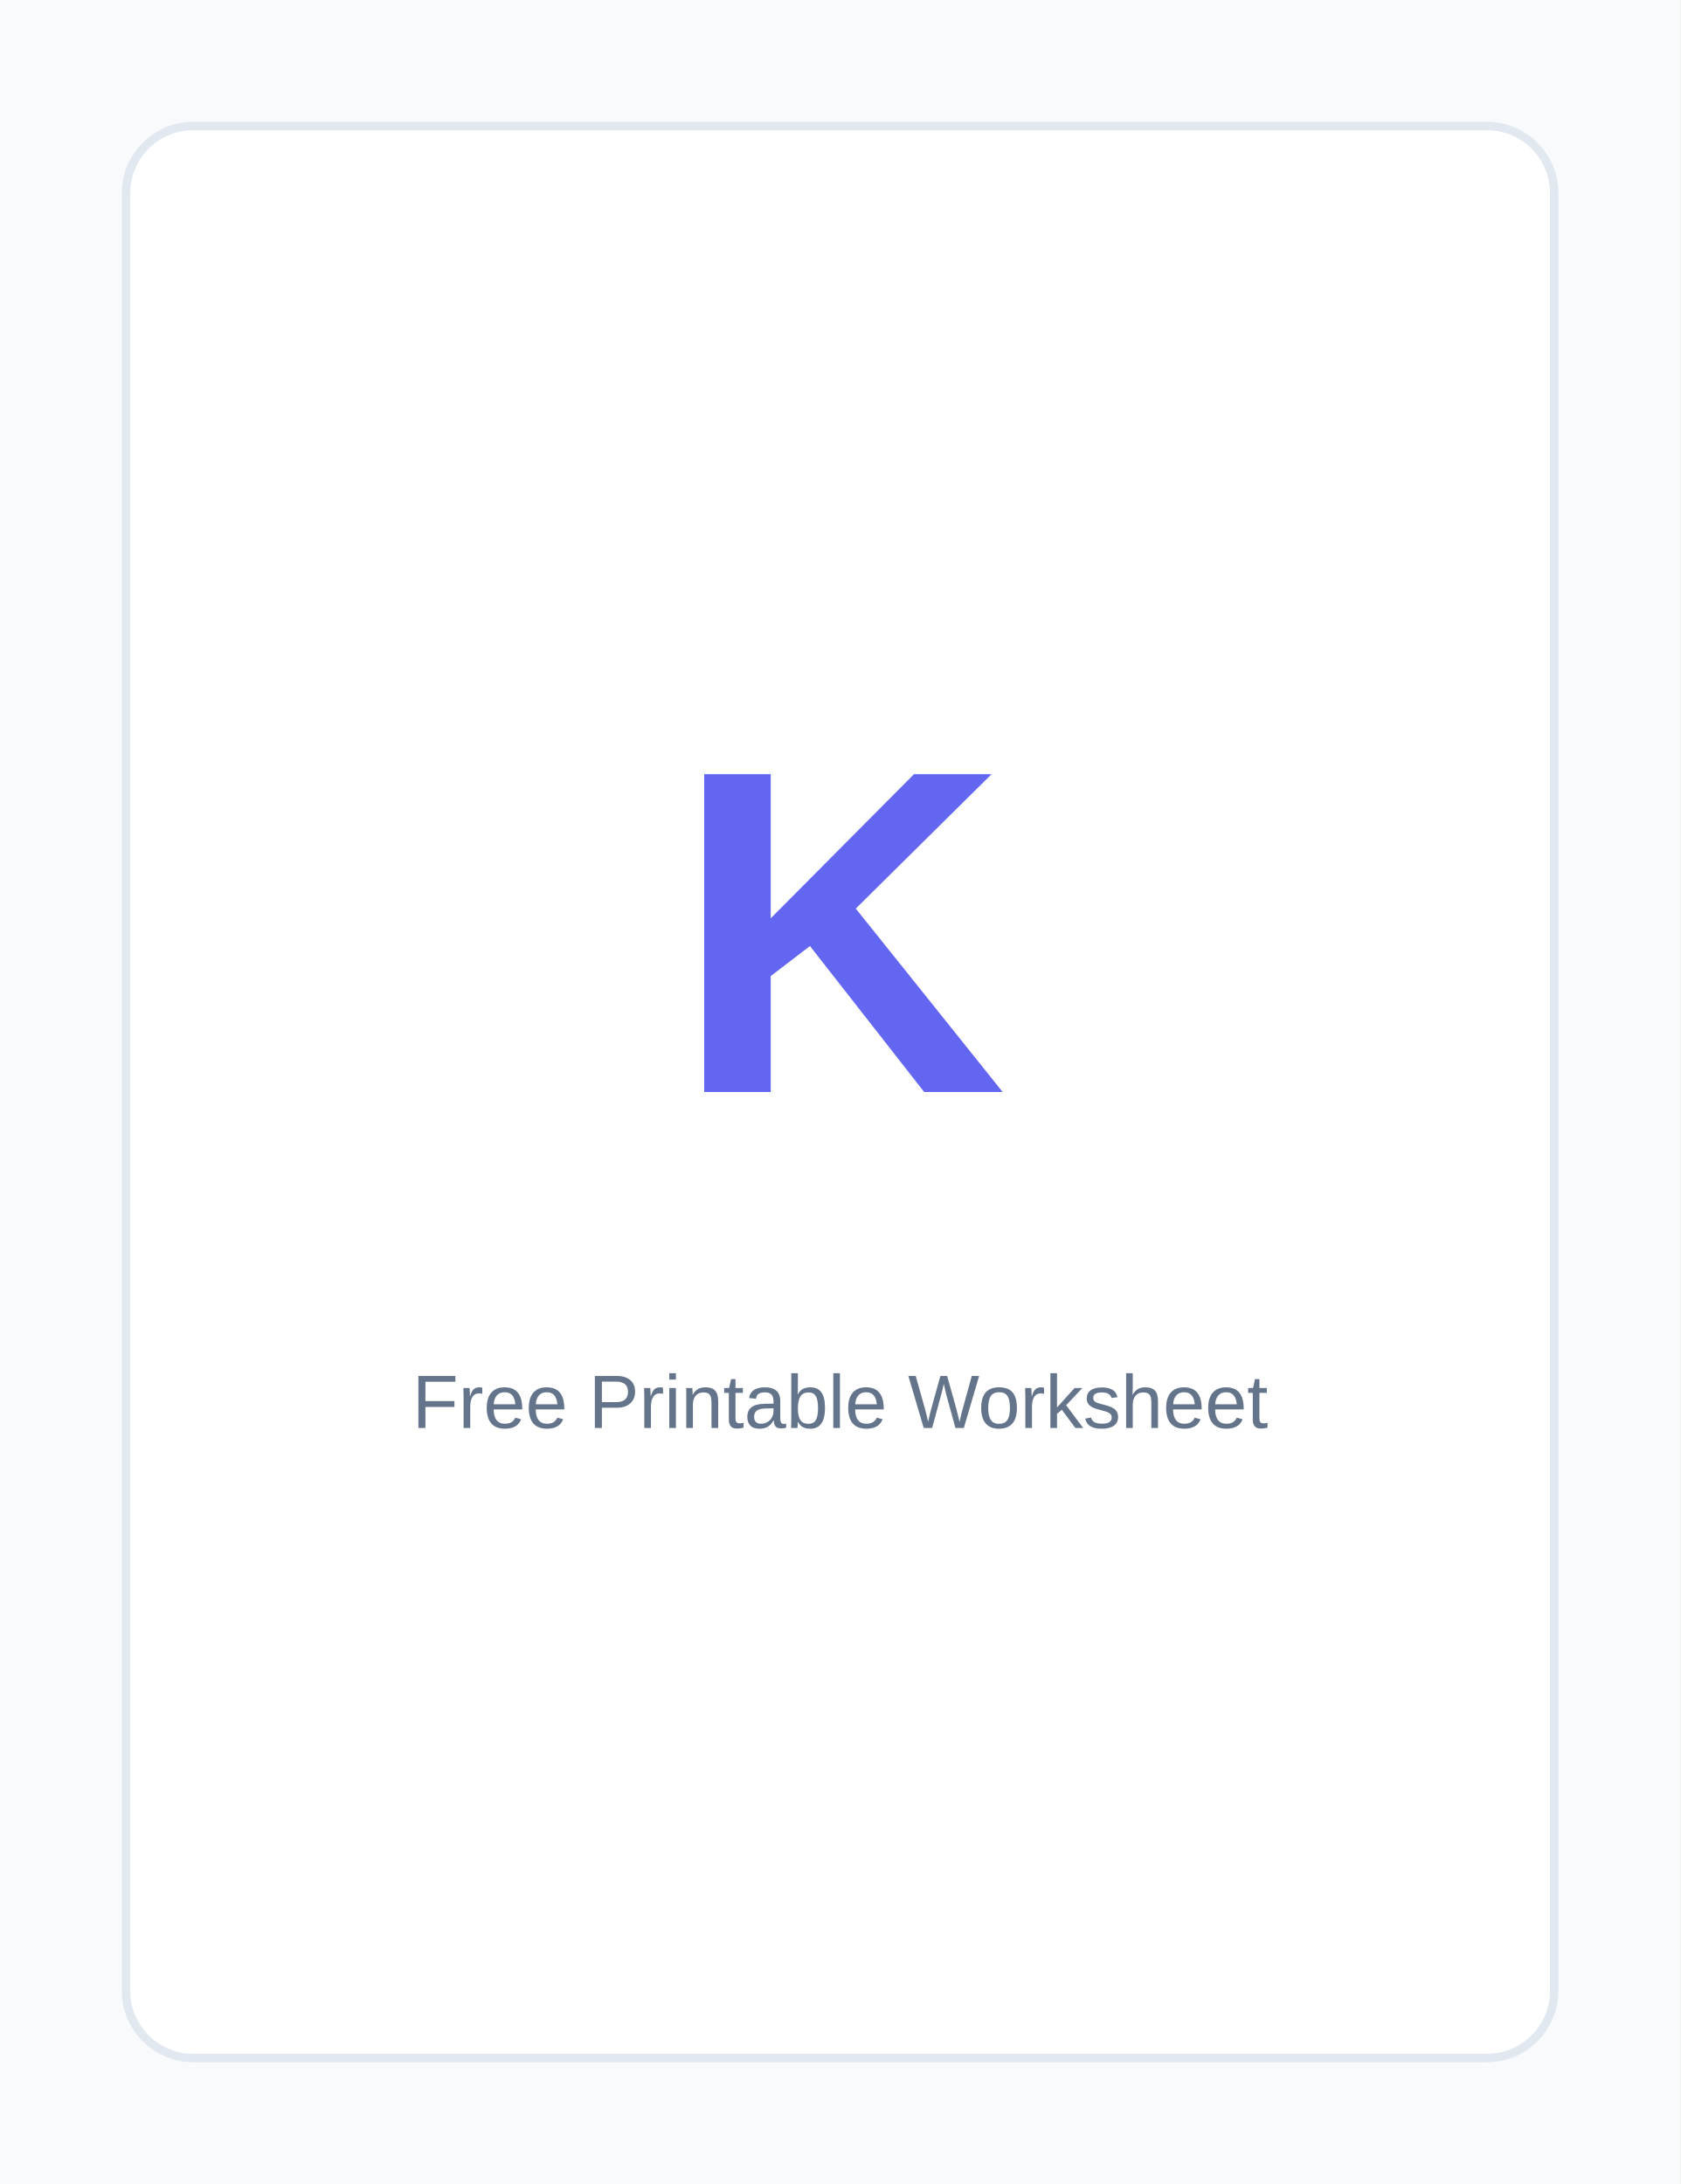
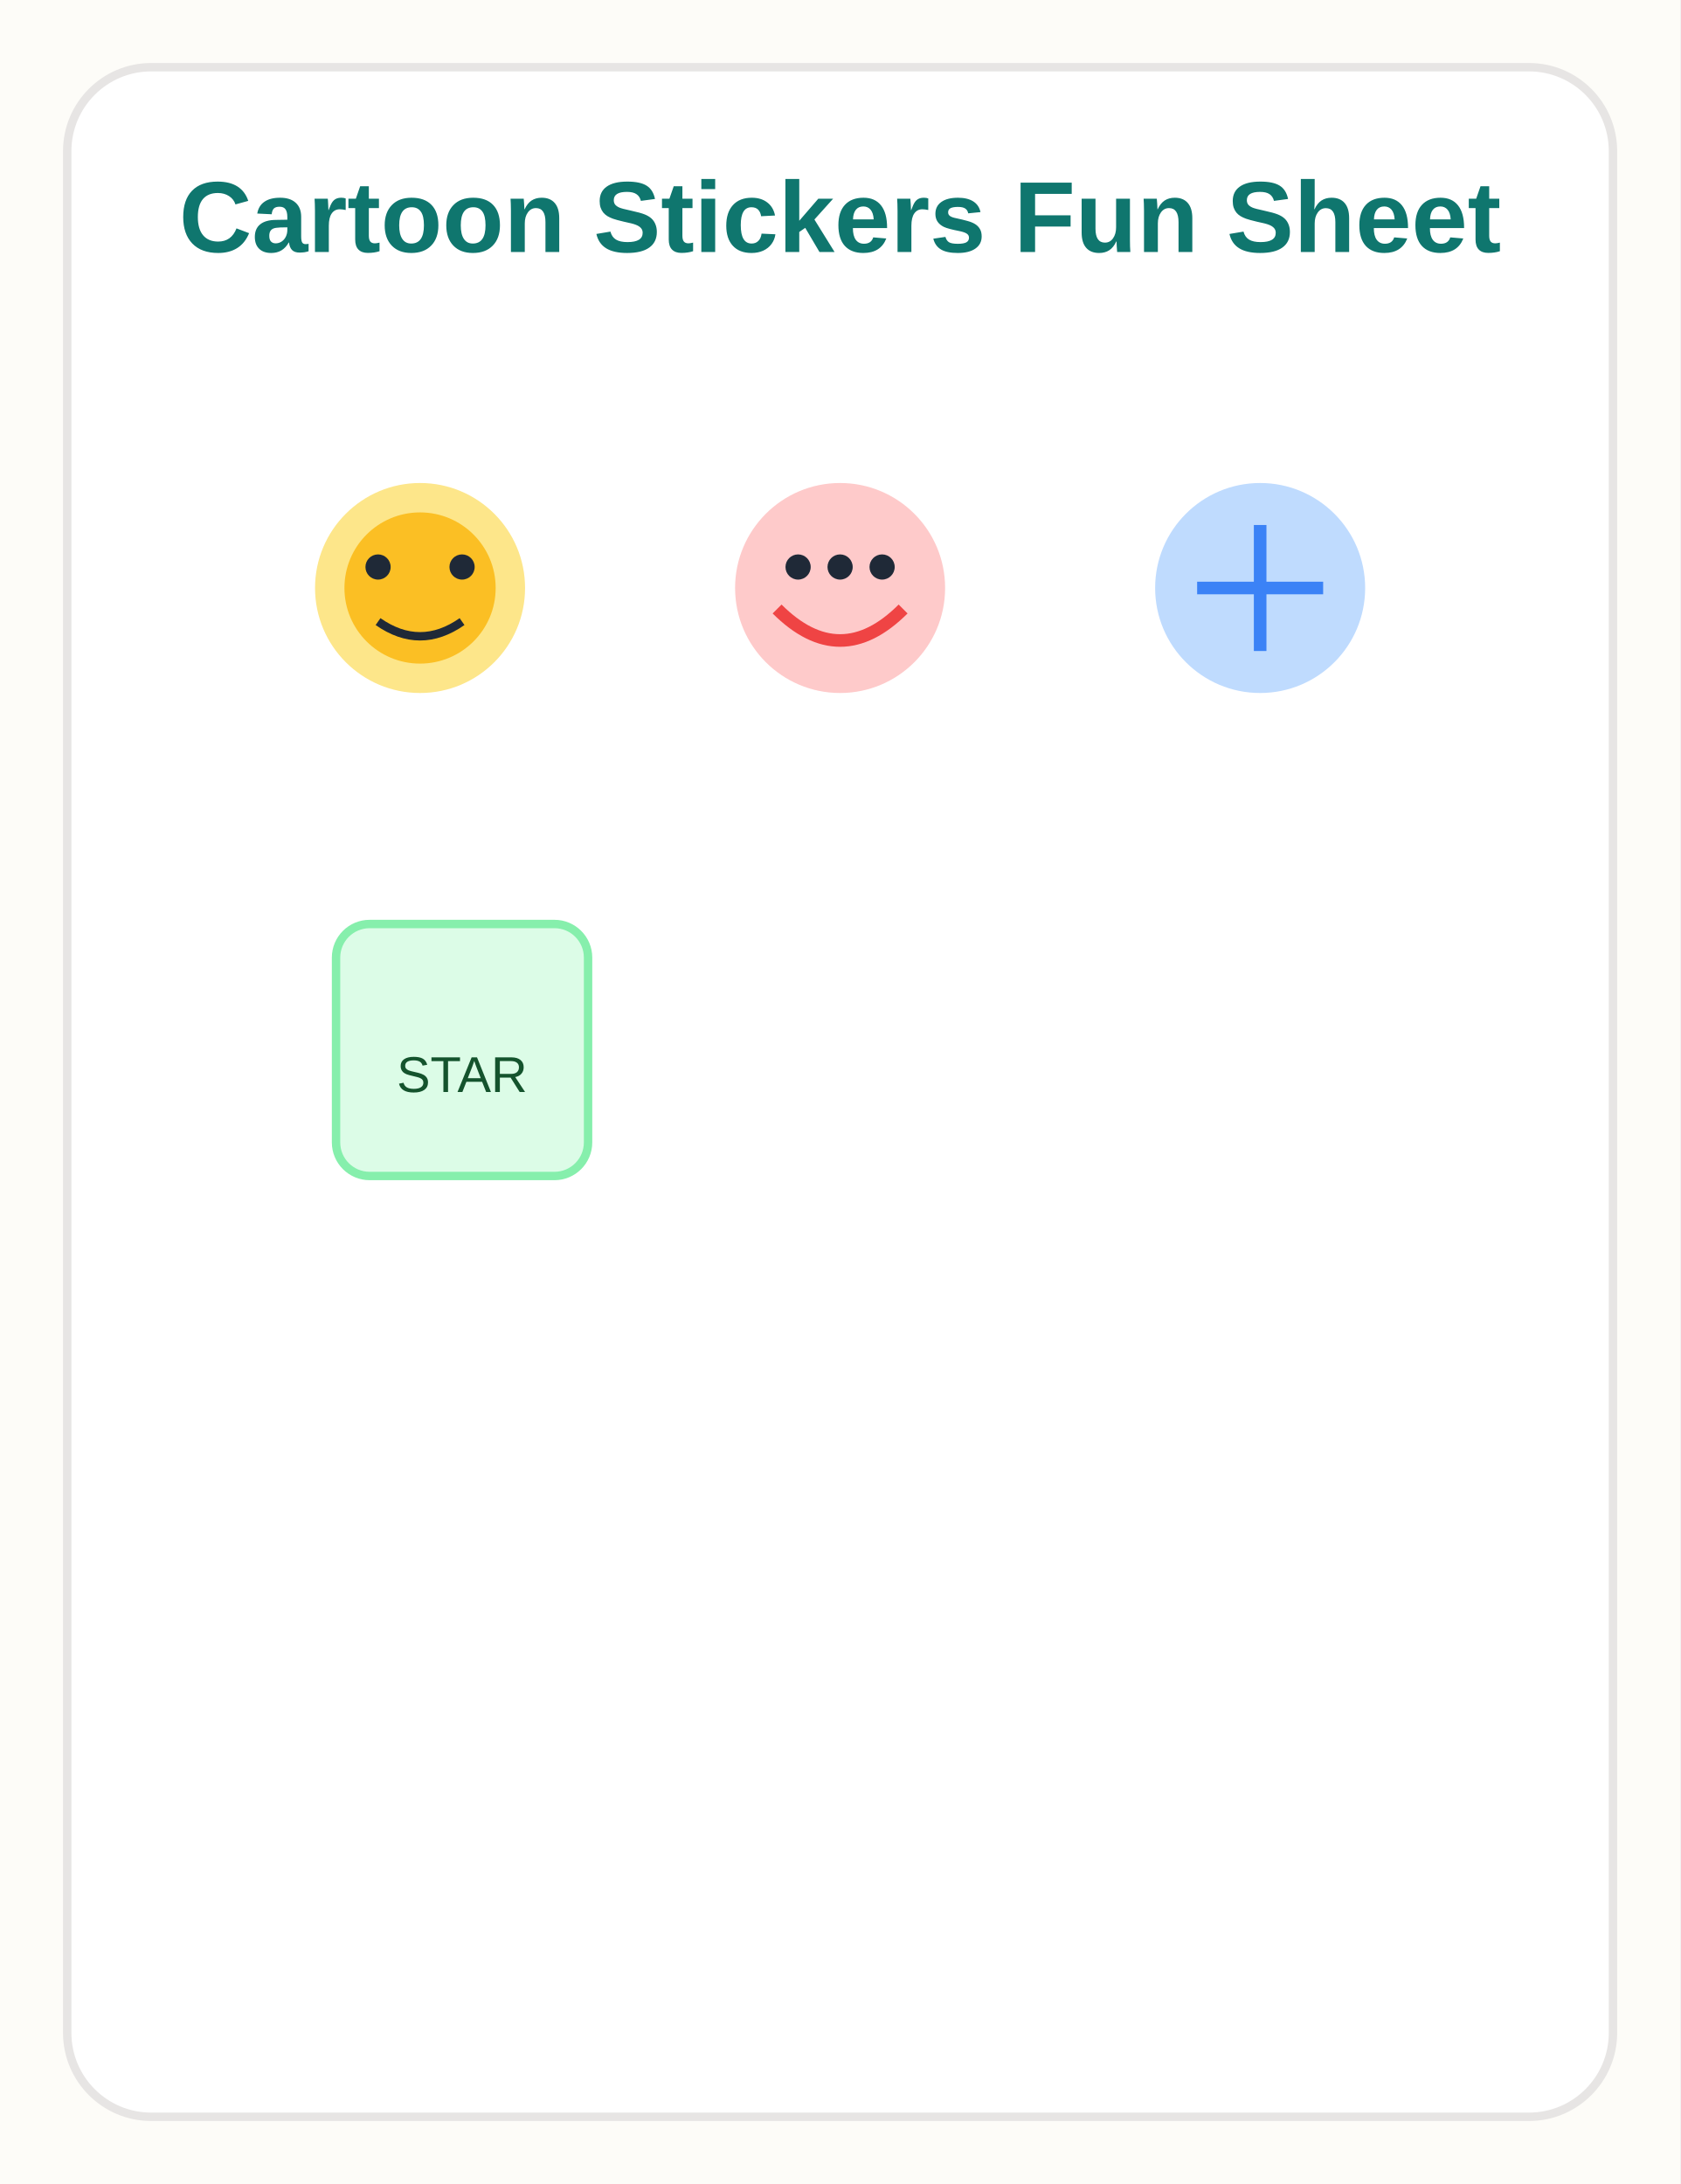
<svg xmlns="http://www.w3.org/2000/svg" viewBox="0 0 400 520">
-   <rect width="400" height="520" fill="#f8fafc" />
-   <rect x="30" y="30" width="340" height="460" rx="16" fill="#fff" stroke="#e2e8f0" stroke-width="2" />
-   <text x="200" y="260" text-anchor="middle" font-family="Arial, sans-serif" font-size="110" font-weight="bold" fill="#6366f1">K</text>
-   <text x="200" y="340" text-anchor="middle" font-family="Arial, sans-serif" font-size="18" fill="#64748b">Free Printable Worksheet</text>
+   <rect width="400" height="520" fill="#fdfcf8" />
+   <rect x="16" y="16" width="368" height="488" rx="20" fill="#ffffff" stroke="#e7e5e4" stroke-width="2" />
+   <text x="200" y="60" text-anchor="middle" font-family="Arial, sans-serif" font-size="24" font-weight="bold" fill="#0f766e">Cartoon Stickers Fun Sheet</text>
+   <circle cx="100" cy="140" r="25" fill="#fde68a" />
+   <circle cx="100" cy="140" r="18" fill="#fbbf24" />
+   <circle cx="90" cy="135" r="3" fill="#1f2937" />
+   <circle cx="110" cy="135" r="3" fill="#1f2937" />
+   <path d="M90,148 Q100,155 110,148" fill="none" stroke="#1f2937" stroke-width="2" />
+   <circle cx="200" cy="140" r="25" fill="#fecaca" />
+   <path d="M185,145 Q200,160 215,145" fill="none" stroke="#ef4444" stroke-width="3" />
+   <circle cx="200" cy="135" r="3" fill="#1f2937" />
+   <circle cx="190" cy="135" r="3" fill="#1f2937" />
+   <circle cx="210" cy="135" r="3" fill="#1f2937" />
+   <circle cx="300" cy="140" r="25" fill="#bfdbfe" />
+   <path d="M285,140 L315,140" stroke="#3b82f6" stroke-width="3" />
+   <path d="M300,125 L300,155" stroke="#3b82f6" stroke-width="3" />
+   <rect x="80" y="220" width="60" height="60" rx="8" fill="#dcfce7" stroke="#86efac" stroke-width="2" />
+   <text x="110" y="260" text-anchor="middle" font-family="Arial" font-size="12" fill="#14532d">STAR</text>
</svg>
